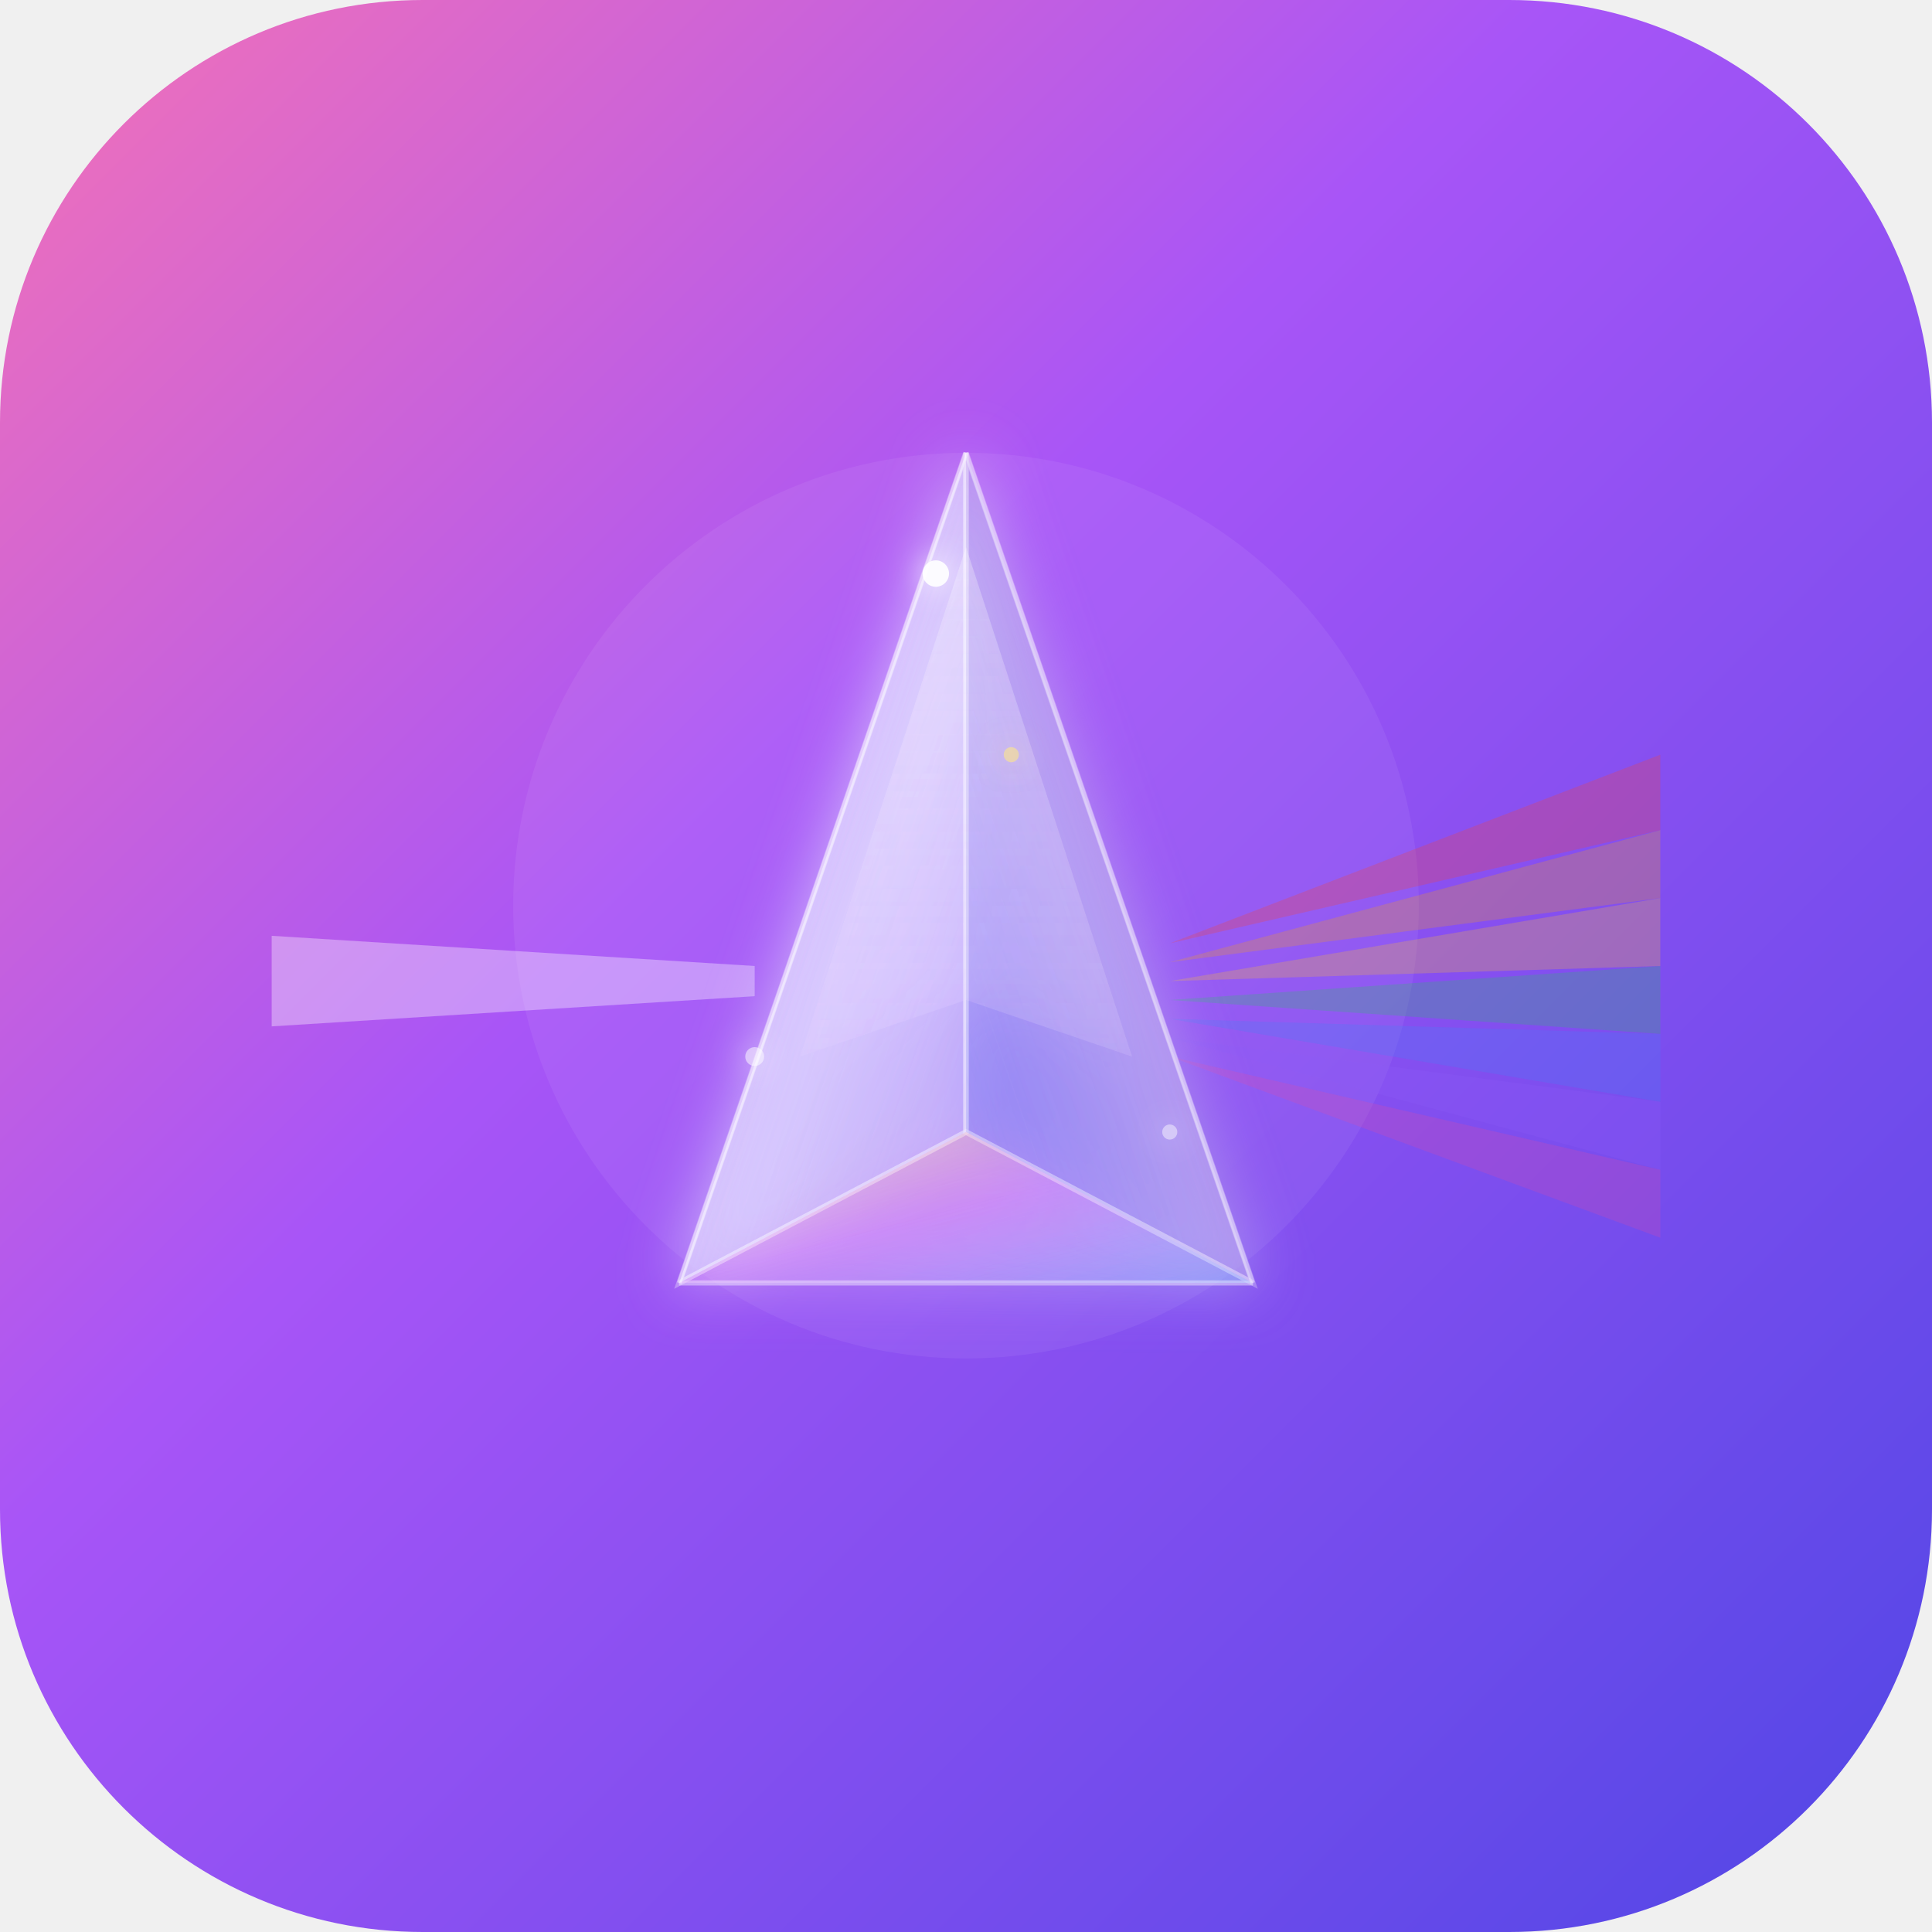
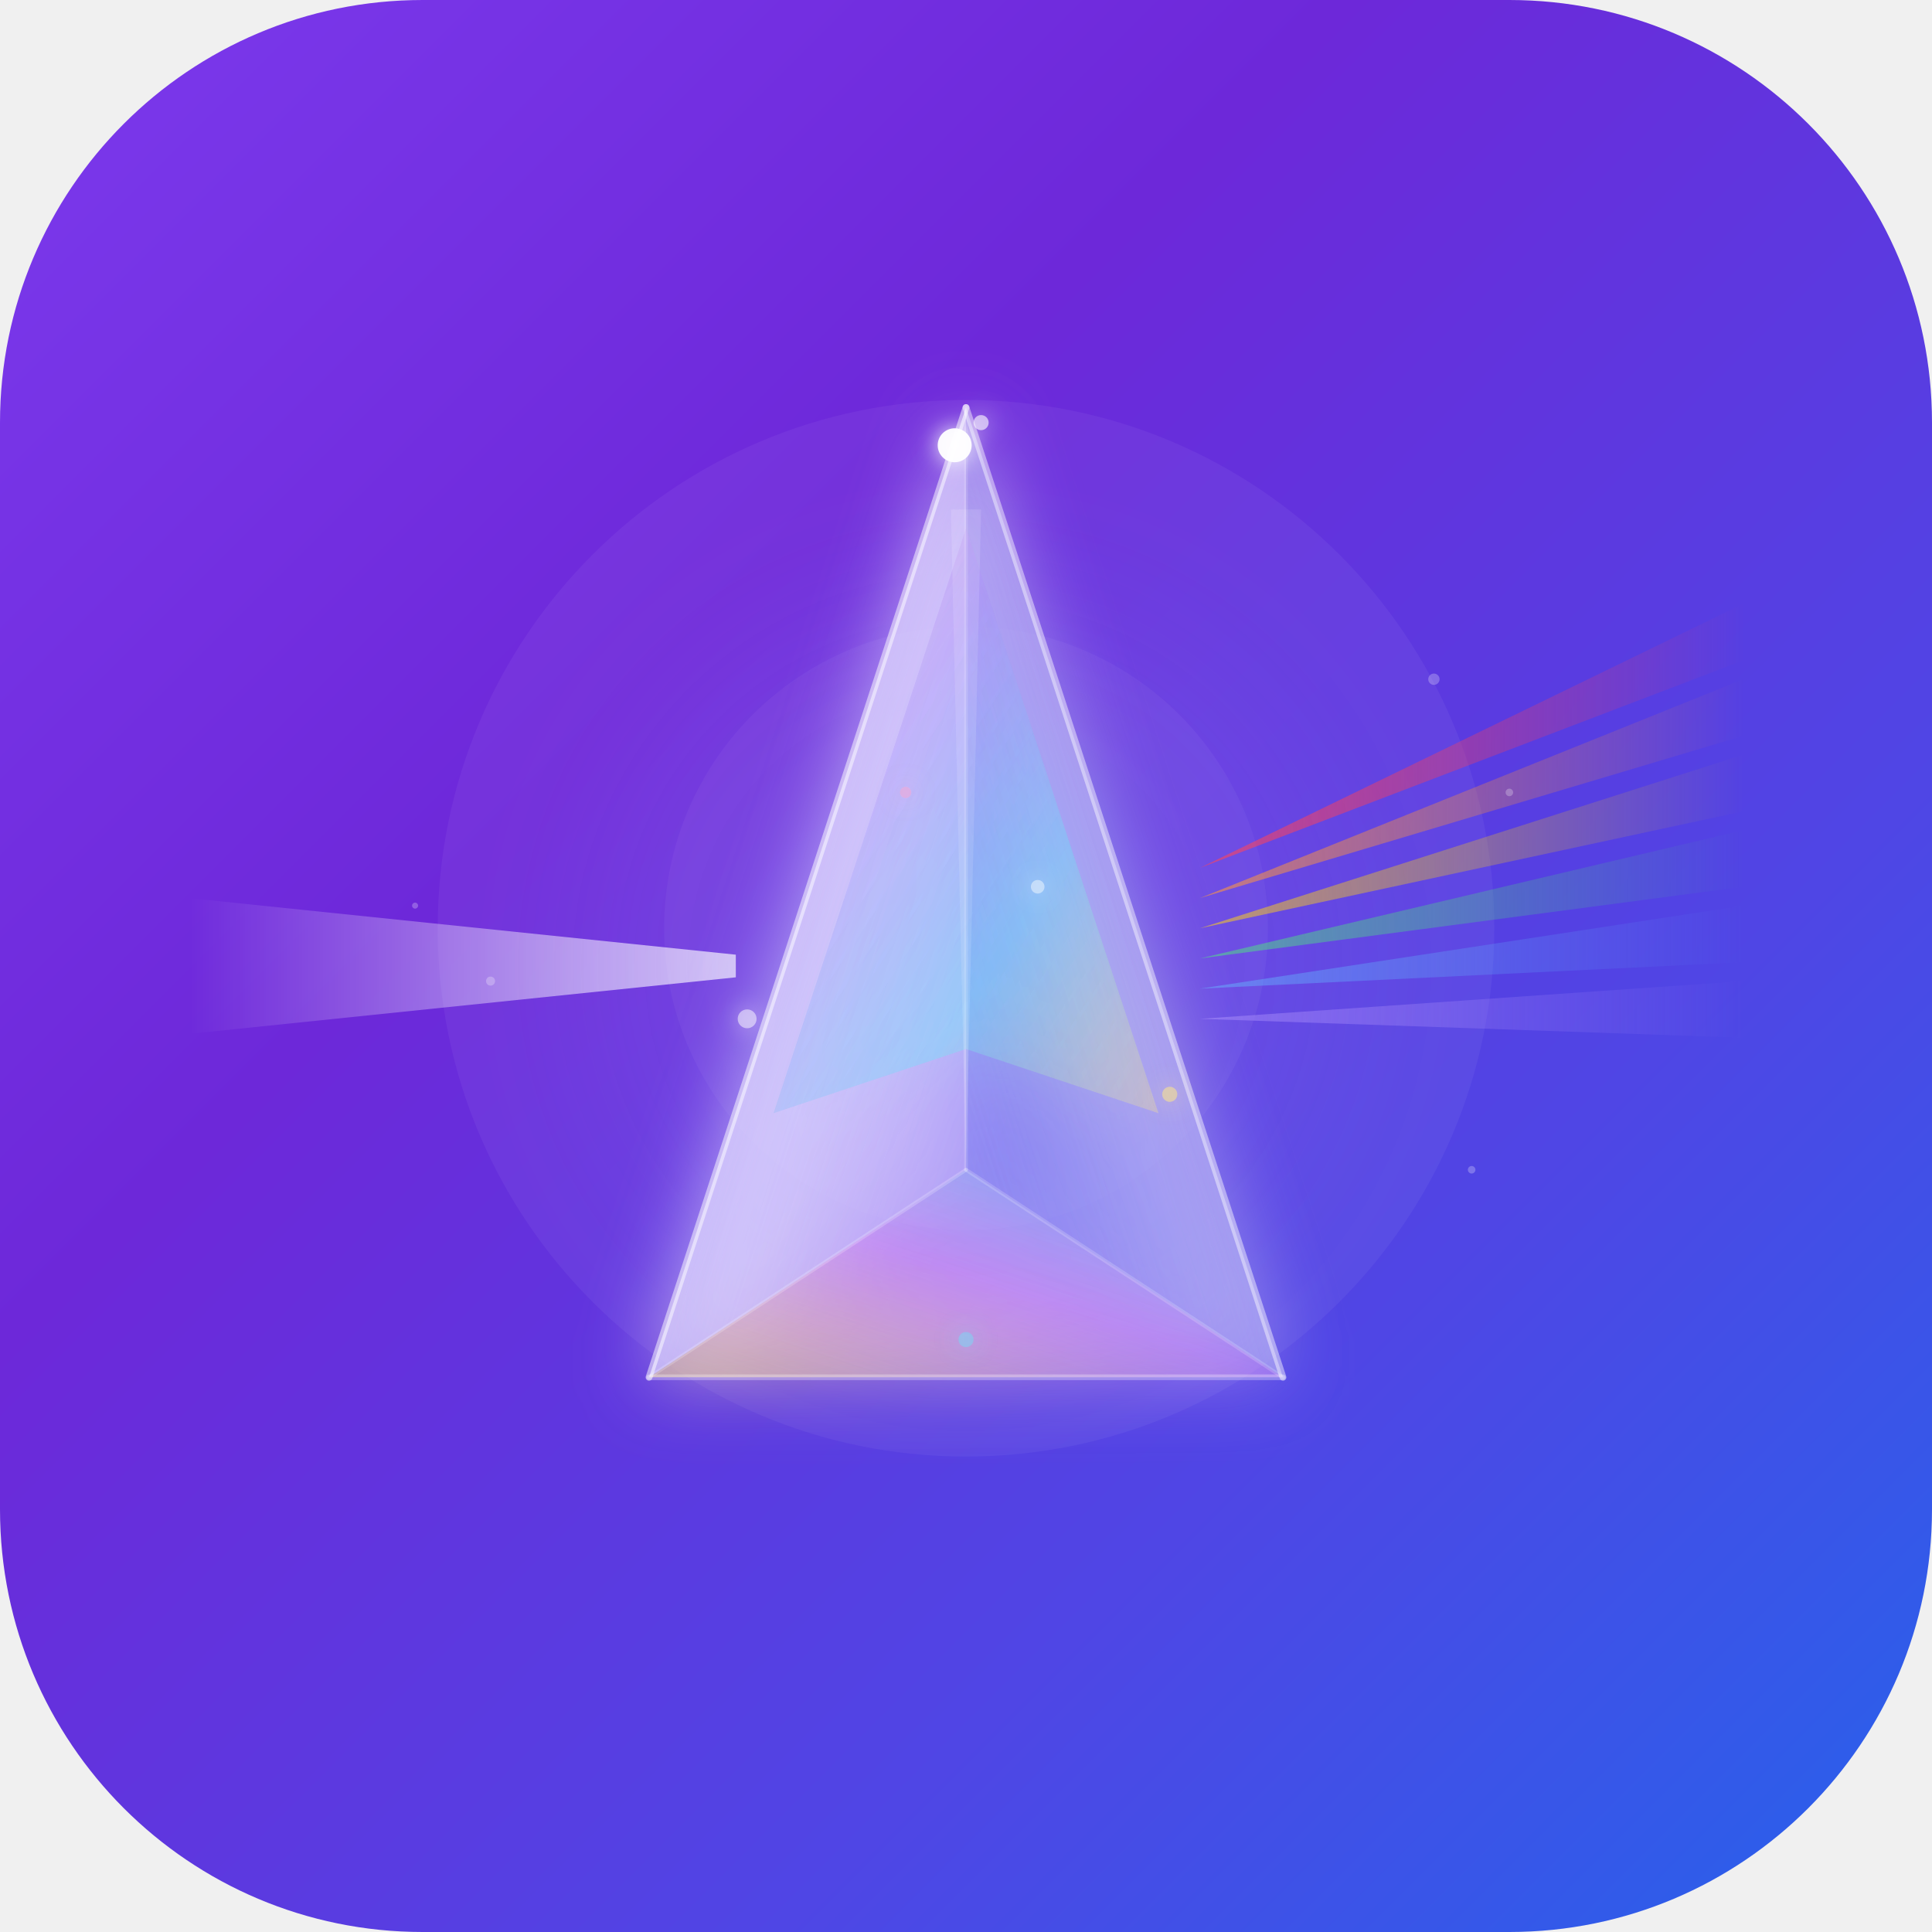
<svg xmlns="http://www.w3.org/2000/svg" viewBox="0 0 512 512" width="512" height="512">
  <defs>
    <linearGradient id="bg" x1="0%" y1="0%" x2="100%" y2="100%">
+       <stop offset="0%" stop-color="#7c3aed" />
+       <stop offset="35%" stop-color="#6d28d9" />
+       <stop offset="70%" stop-color="#4f46e5" />
+       <stop offset="100%" stop-color="#2563eb" />
+     </linearGradient>
+     <linearGradient id="accent-warm" x1="0%" y1="0%" x2="100%" y2="100%">
      <stop offset="0%" stop-color="#f472b6" />
-       <stop offset="40%" stop-color="#a855f7" />
-       <stop offset="100%" stop-color="#4f46e5" />
+       <stop offset="100%" stop-color="#fb923c" />
    </linearGradient>
-     <linearGradient id="facet-left" x1="0%" y1="0%" x2="100%" y2="100%">
-       <stop offset="0%" stop-color="#ffffff" stop-opacity="0.85" />
-       <stop offset="100%" stop-color="#c4b5fd" stop-opacity="0.55" />
+     <linearGradient id="f1" x1="0%" y1="0%" x2="100%" y2="100%">
+       <stop offset="0%" stop-color="#ffffff" stop-opacity="0.92" />
+       <stop offset="100%" stop-color="#c4b5fd" stop-opacity="0.5" />
    </linearGradient>
-     <linearGradient id="facet-right" x1="100%" y1="0%" x2="0%" y2="100%">
-       <stop offset="0%" stop-color="#fbcfe8" stop-opacity="0.7" />
-       <stop offset="100%" stop-color="#818cf8" stop-opacity="0.45" />
+     <linearGradient id="f2" x1="100%" y1="0%" x2="0%" y2="100%">
+       <stop offset="0%" stop-color="#fce7f3" stop-opacity="0.8" />
+       <stop offset="100%" stop-color="#818cf8" stop-opacity="0.4" />
    </linearGradient>
-     <linearGradient id="facet-top" x1="50%" y1="0%" x2="50%" y2="100%">
-       <stop offset="0%" stop-color="#ffffff" stop-opacity="0.95" />
-       <stop offset="100%" stop-color="#e9d5ff" stop-opacity="0.6" />
+     <linearGradient id="f3" x1="0%" y1="100%" x2="100%" y2="0%">
+       <stop offset="0%" stop-color="#fde68a" stop-opacity="0.55" />
+       <stop offset="50%" stop-color="#f0abfc" stop-opacity="0.4" />
+       <stop offset="100%" stop-color="#67e8f9" stop-opacity="0.5" />
    </linearGradient>
-     <linearGradient id="facet-inner" x1="0%" y1="0%" x2="100%" y2="100%">
-       <stop offset="0%" stop-color="#fde68a" stop-opacity="0.5" />
-       <stop offset="50%" stop-color="#f0abfc" stop-opacity="0.35" />
-       <stop offset="100%" stop-color="#93c5fd" stop-opacity="0.5" />
+     <linearGradient id="f4" x1="50%" y1="0%" x2="50%" y2="100%">
+       <stop offset="0%" stop-color="#ffffff" stop-opacity="0.6" />
+       <stop offset="100%" stop-color="#a78bfa" stop-opacity="0.2" />
    </linearGradient>
-     <linearGradient id="rainbow" x1="0%" y1="0%" x2="100%" y2="0%">
-       <stop offset="0%" stop-color="#ef4444" stop-opacity="0.6" />
-       <stop offset="20%" stop-color="#f59e0b" stop-opacity="0.5" />
-       <stop offset="40%" stop-color="#22c55e" stop-opacity="0.5" />
-       <stop offset="60%" stop-color="#3b82f6" stop-opacity="0.5" />
-       <stop offset="80%" stop-color="#8b5cf6" stop-opacity="0.5" />
-       <stop offset="100%" stop-color="#ec4899" stop-opacity="0.4" />
+     <linearGradient id="shimmer" x1="0%" y1="0%" x2="100%" y2="100%">
+       <stop offset="0%" stop-color="#f9a8d4" stop-opacity="0.4" />
+       <stop offset="33%" stop-color="#a78bfa" stop-opacity="0.3" />
+       <stop offset="66%" stop-color="#67e8f9" stop-opacity="0.35" />
+       <stop offset="100%" stop-color="#fde68a" stop-opacity="0.3" />
    </linearGradient>
-     <filter id="glow" x="-25%" y="-25%" width="150%" height="150%">
-       <feGaussianBlur stdDeviation="8" result="blur" />
+     <linearGradient id="beam-red" x1="0%" y1="0%" x2="100%" y2="0%">
+       <stop offset="0%" stop-color="#f43f5e" stop-opacity="0.7" />
+       <stop offset="100%" stop-color="#f43f5e" stop-opacity="0" />
+     </linearGradient>
+     <linearGradient id="beam-orange" x1="0%" y1="0%" x2="100%" y2="0%">
+       <stop offset="0%" stop-color="#fb923c" stop-opacity="0.65" />
+       <stop offset="100%" stop-color="#fb923c" stop-opacity="0" />
+     </linearGradient>
+     <linearGradient id="beam-yellow" x1="0%" y1="0%" x2="100%" y2="0%">
+       <stop offset="0%" stop-color="#facc15" stop-opacity="0.6" />
+       <stop offset="100%" stop-color="#facc15" stop-opacity="0" />
+     </linearGradient>
+     <linearGradient id="beam-green" x1="0%" y1="0%" x2="100%" y2="0%">
+       <stop offset="0%" stop-color="#4ade80" stop-opacity="0.6" />
+       <stop offset="100%" stop-color="#4ade80" stop-opacity="0" />
+     </linearGradient>
+     <linearGradient id="beam-blue" x1="0%" y1="0%" x2="100%" y2="0%">
+       <stop offset="0%" stop-color="#60a5fa" stop-opacity="0.6" />
+       <stop offset="100%" stop-color="#60a5fa" stop-opacity="0" />
+     </linearGradient>
+     <linearGradient id="beam-violet" x1="0%" y1="0%" x2="100%" y2="0%">
+       <stop offset="0%" stop-color="#a78bfa" stop-opacity="0.55" />
+       <stop offset="100%" stop-color="#a78bfa" stop-opacity="0" />
+     </linearGradient>
+     <linearGradient id="light-in" x1="0%" y1="0%" x2="100%" y2="0%">
+       <stop offset="0%" stop-color="#ffffff" stop-opacity="0" />
+       <stop offset="70%" stop-color="#ffffff" stop-opacity="0.5" />
+       <stop offset="100%" stop-color="#ffffff" stop-opacity="0.7" />
+     </linearGradient>
+     <filter id="glow" x="-30%" y="-30%" width="160%" height="160%">
+       <feGaussianBlur stdDeviation="10" result="blur" />
      <feMerge>
        <feMergeNode in="blur" />
        <feMergeNode in="SourceGraphic" />
      </feMerge>
    </filter>
-     <filter id="sparkle" x="-50%" y="-50%" width="200%" height="200%">
-       <feGaussianBlur stdDeviation="4" result="blur" />
+     <filter id="spark" x="-50%" y="-50%" width="200%" height="200%">
+       <feGaussianBlur stdDeviation="3" result="blur" />
      <feMerge>
        <feMergeNode in="blur" />
        <feMergeNode in="SourceGraphic" />
      </feMerge>
    </filter>
+     <filter id="big-glow" x="-40%" y="-40%" width="180%" height="180%">
+       <feGaussianBlur stdDeviation="18" />
+     </filter>
  </defs>
  <rect width="512" height="512" rx="112" fill="url(#bg)" />
-   <circle cx="256" cy="240" r="120" fill="white" opacity="0.06" />
-   <g opacity="0.7">
-     <polygon points="310,250 440,200 440,220" fill="#ef4444" opacity="0.4" />
-     <polygon points="310,255 440,220 440,238" fill="#f59e0b" opacity="0.35" />
-     <polygon points="310,260 440,238 440,256" fill="#fbbf24" opacity="0.35" />
-     <polygon points="310,265 440,256 440,274" fill="#22c55e" opacity="0.35" />
-     <polygon points="310,270 440,274 440,292" fill="#3b82f6" opacity="0.35" />
-     <polygon points="310,275 440,292 440,310" fill="#8b5cf6" opacity="0.35" />
-     <polygon points="310,280 440,310 440,328" fill="#ec4899" opacity="0.3" />
+   <circle cx="256" cy="246" r="140" fill="white" opacity="0.05" />
+   <circle cx="256" cy="246" r="80" fill="white" opacity="0.04" />
+   <polygon points="50,238 195,253 195,259 50,274" fill="url(#light-in)" />
+   <g>
+     <polygon points="318,230 462,160 462,175" fill="url(#beam-red)" />
+     <polygon points="318,238 462,180 462,195" fill="url(#beam-orange)" />
+     <polygon points="318,246 462,200 462,215" fill="url(#beam-yellow)" />
+     <polygon points="318,254 462,220 462,235" fill="url(#beam-green)" />
+     <polygon points="318,262 462,240 462,255" fill="url(#beam-blue)" />
+     <polygon points="318,270 462,260 462,275" fill="url(#beam-violet)" />
  </g>
-   <polygon points="72,248 200,256 200,264 72,272" fill="white" opacity="0.35" />
+   <circle cx="256" cy="256" r="100" fill="#a78bfa" opacity="0.08" filter="url(#big-glow)" />
  <g filter="url(#glow)">
-     <polygon points="256,120 180,340 256,300" fill="url(#facet-left)" stroke="white" stroke-opacity="0.3" stroke-width="1.5" />
-     <polygon points="256,120 332,340 256,300" fill="url(#facet-right)" stroke="white" stroke-opacity="0.25" stroke-width="1.5" />
-     <polygon points="180,340 332,340 256,300" fill="url(#facet-inner)" stroke="white" stroke-opacity="0.2" stroke-width="1.5" />
-     <polygon points="256,145 212,280 256,265 300,280" fill="url(#facet-top)" opacity="0.3" />
+     <polygon points="256,108 172,365 256,310" fill="url(#f1)" />
+     <polygon points="256,108 340,365 256,310" fill="url(#f2)" />
+     <polygon points="172,365 340,365 256,310" fill="url(#f3)" />
+     <polygon points="256,140 205,295 256,278 307,295" fill="url(#shimmer)" />
+     <polygon points="252,135 256,310 260,135" fill="white" opacity="0.12" />
  </g>
-   <line x1="256" y1="120" x2="180" y2="340" stroke="white" stroke-opacity="0.4" stroke-width="1.2" />
-   <line x1="256" y1="120" x2="332" y2="340" stroke="white" stroke-opacity="0.35" stroke-width="1.2" />
-   <line x1="180" y1="340" x2="332" y2="340" stroke="white" stroke-opacity="0.25" stroke-width="1.2" />
-   <line x1="256" y1="120" x2="256" y2="300" stroke="white" stroke-opacity="0.12" stroke-width="0.8" />
-   <g filter="url(#sparkle)">
-     <circle cx="248" cy="152" r="3.5" fill="white" opacity="0.9" />
-     <circle cx="200" cy="280" r="2.5" fill="white" opacity="0.5" />
-     <circle cx="310" cy="300" r="2" fill="white" opacity="0.45" />
-     <circle cx="268" cy="200" r="2" fill="#fde68a" opacity="0.6" />
+   <g stroke="white" fill="none" stroke-linecap="round">
+     <line x1="256" y1="108" x2="172" y2="365" stroke-opacity="0.5" stroke-width="1.8" />
+     <line x1="256" y1="108" x2="340" y2="365" stroke-opacity="0.45" stroke-width="1.8" />
+     <line x1="172" y1="365" x2="340" y2="365" stroke-opacity="0.3" stroke-width="1.5" />
+     <line x1="256" y1="108" x2="256" y2="310" stroke-opacity="0.15" stroke-width="1" />
+     <line x1="172" y1="365" x2="256" y2="310" stroke-opacity="0.2" stroke-width="1" />
+     <line x1="340" y1="365" x2="256" y2="310" stroke-opacity="0.18" stroke-width="1" />
+   </g>
+   <g filter="url(#spark)">
+     <circle cx="253" cy="118" r="4.5" fill="white" opacity="0.95" />
+     <circle cx="260" cy="112" r="2" fill="white" opacity="0.6" />
+     <circle cx="198" cy="270" r="2.5" fill="white" opacity="0.5" />
+     <circle cx="310" cy="290" r="2" fill="#fde68a" opacity="0.55" />
+     <circle cx="256" cy="355" r="2" fill="#67e8f9" opacity="0.4" />
+     <circle cx="240" cy="210" r="1.5" fill="#f9a8d4" opacity="0.5" />
+     <circle cx="275" cy="235" r="1.8" fill="white" opacity="0.45" />
+   </g>
+   <g opacity="0.25">
+     <circle cx="380" cy="180" r="1.5" fill="white" />
+     <circle cx="400" cy="210" r="1" fill="white" />
+     <circle cx="130" cy="260" r="1.2" fill="white" />
+     <circle cx="110" cy="240" r="0.8" fill="white" />
+     <circle cx="390" cy="310" r="1" fill="white" />
  </g>
</svg>
